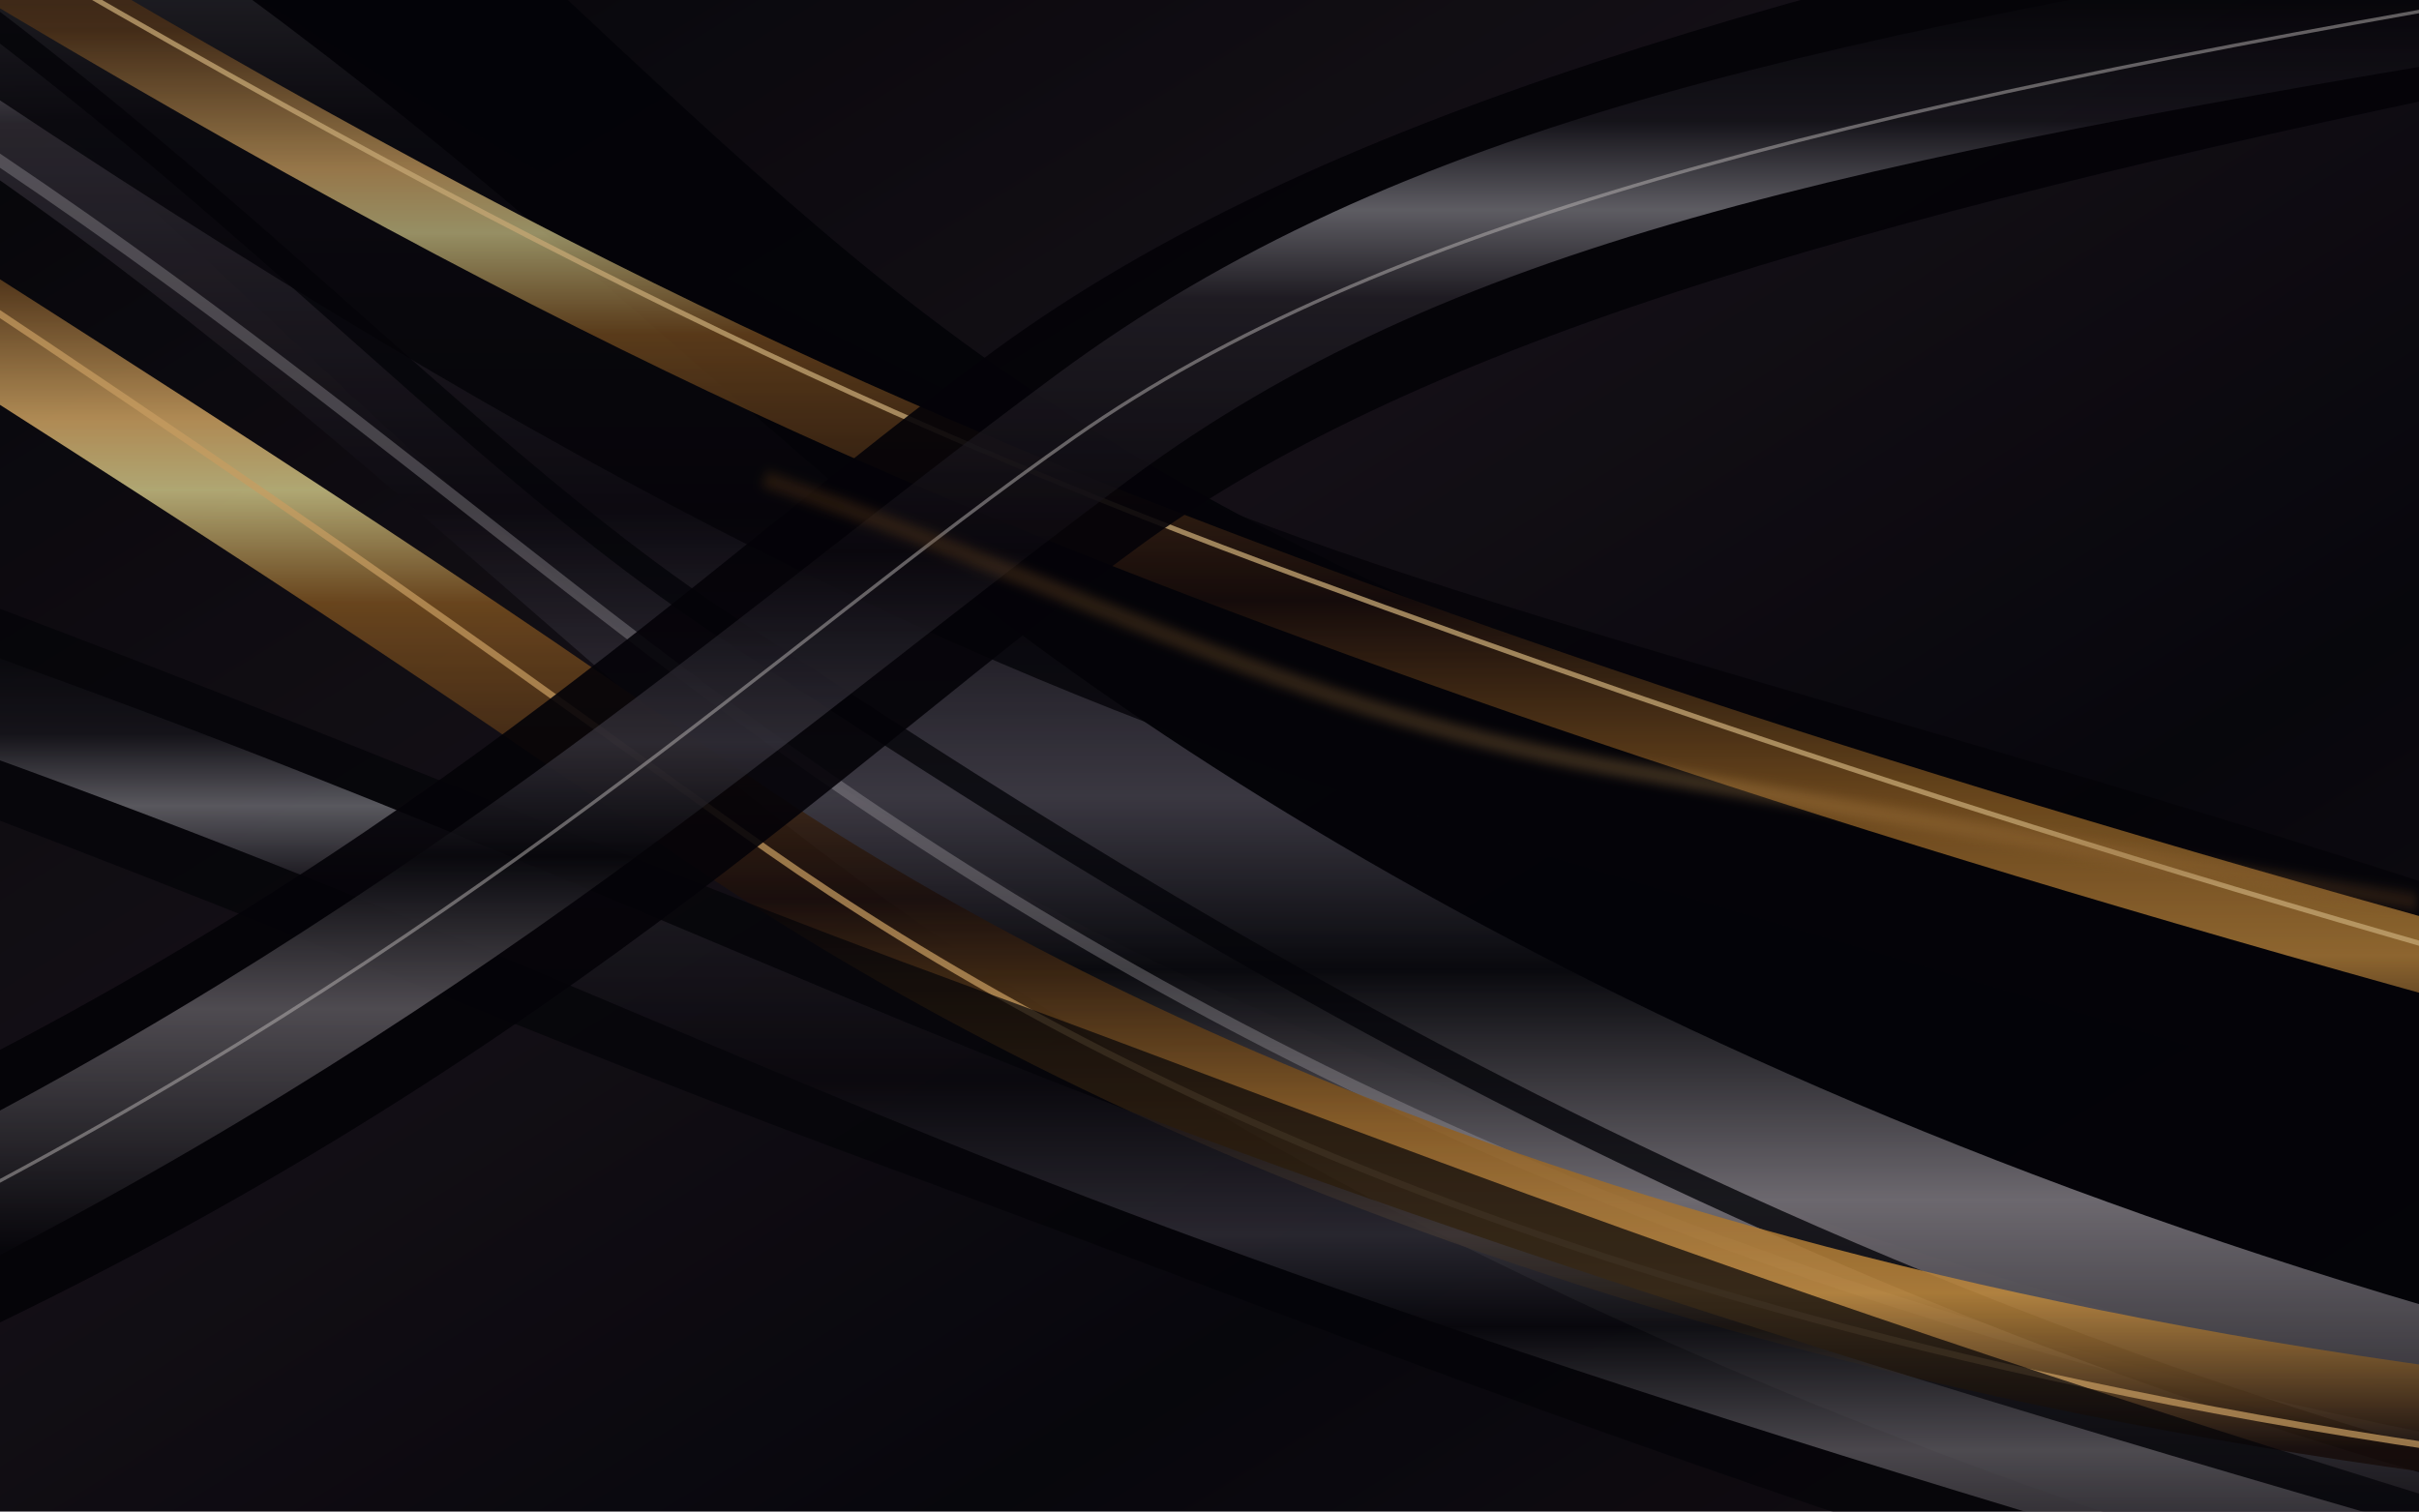
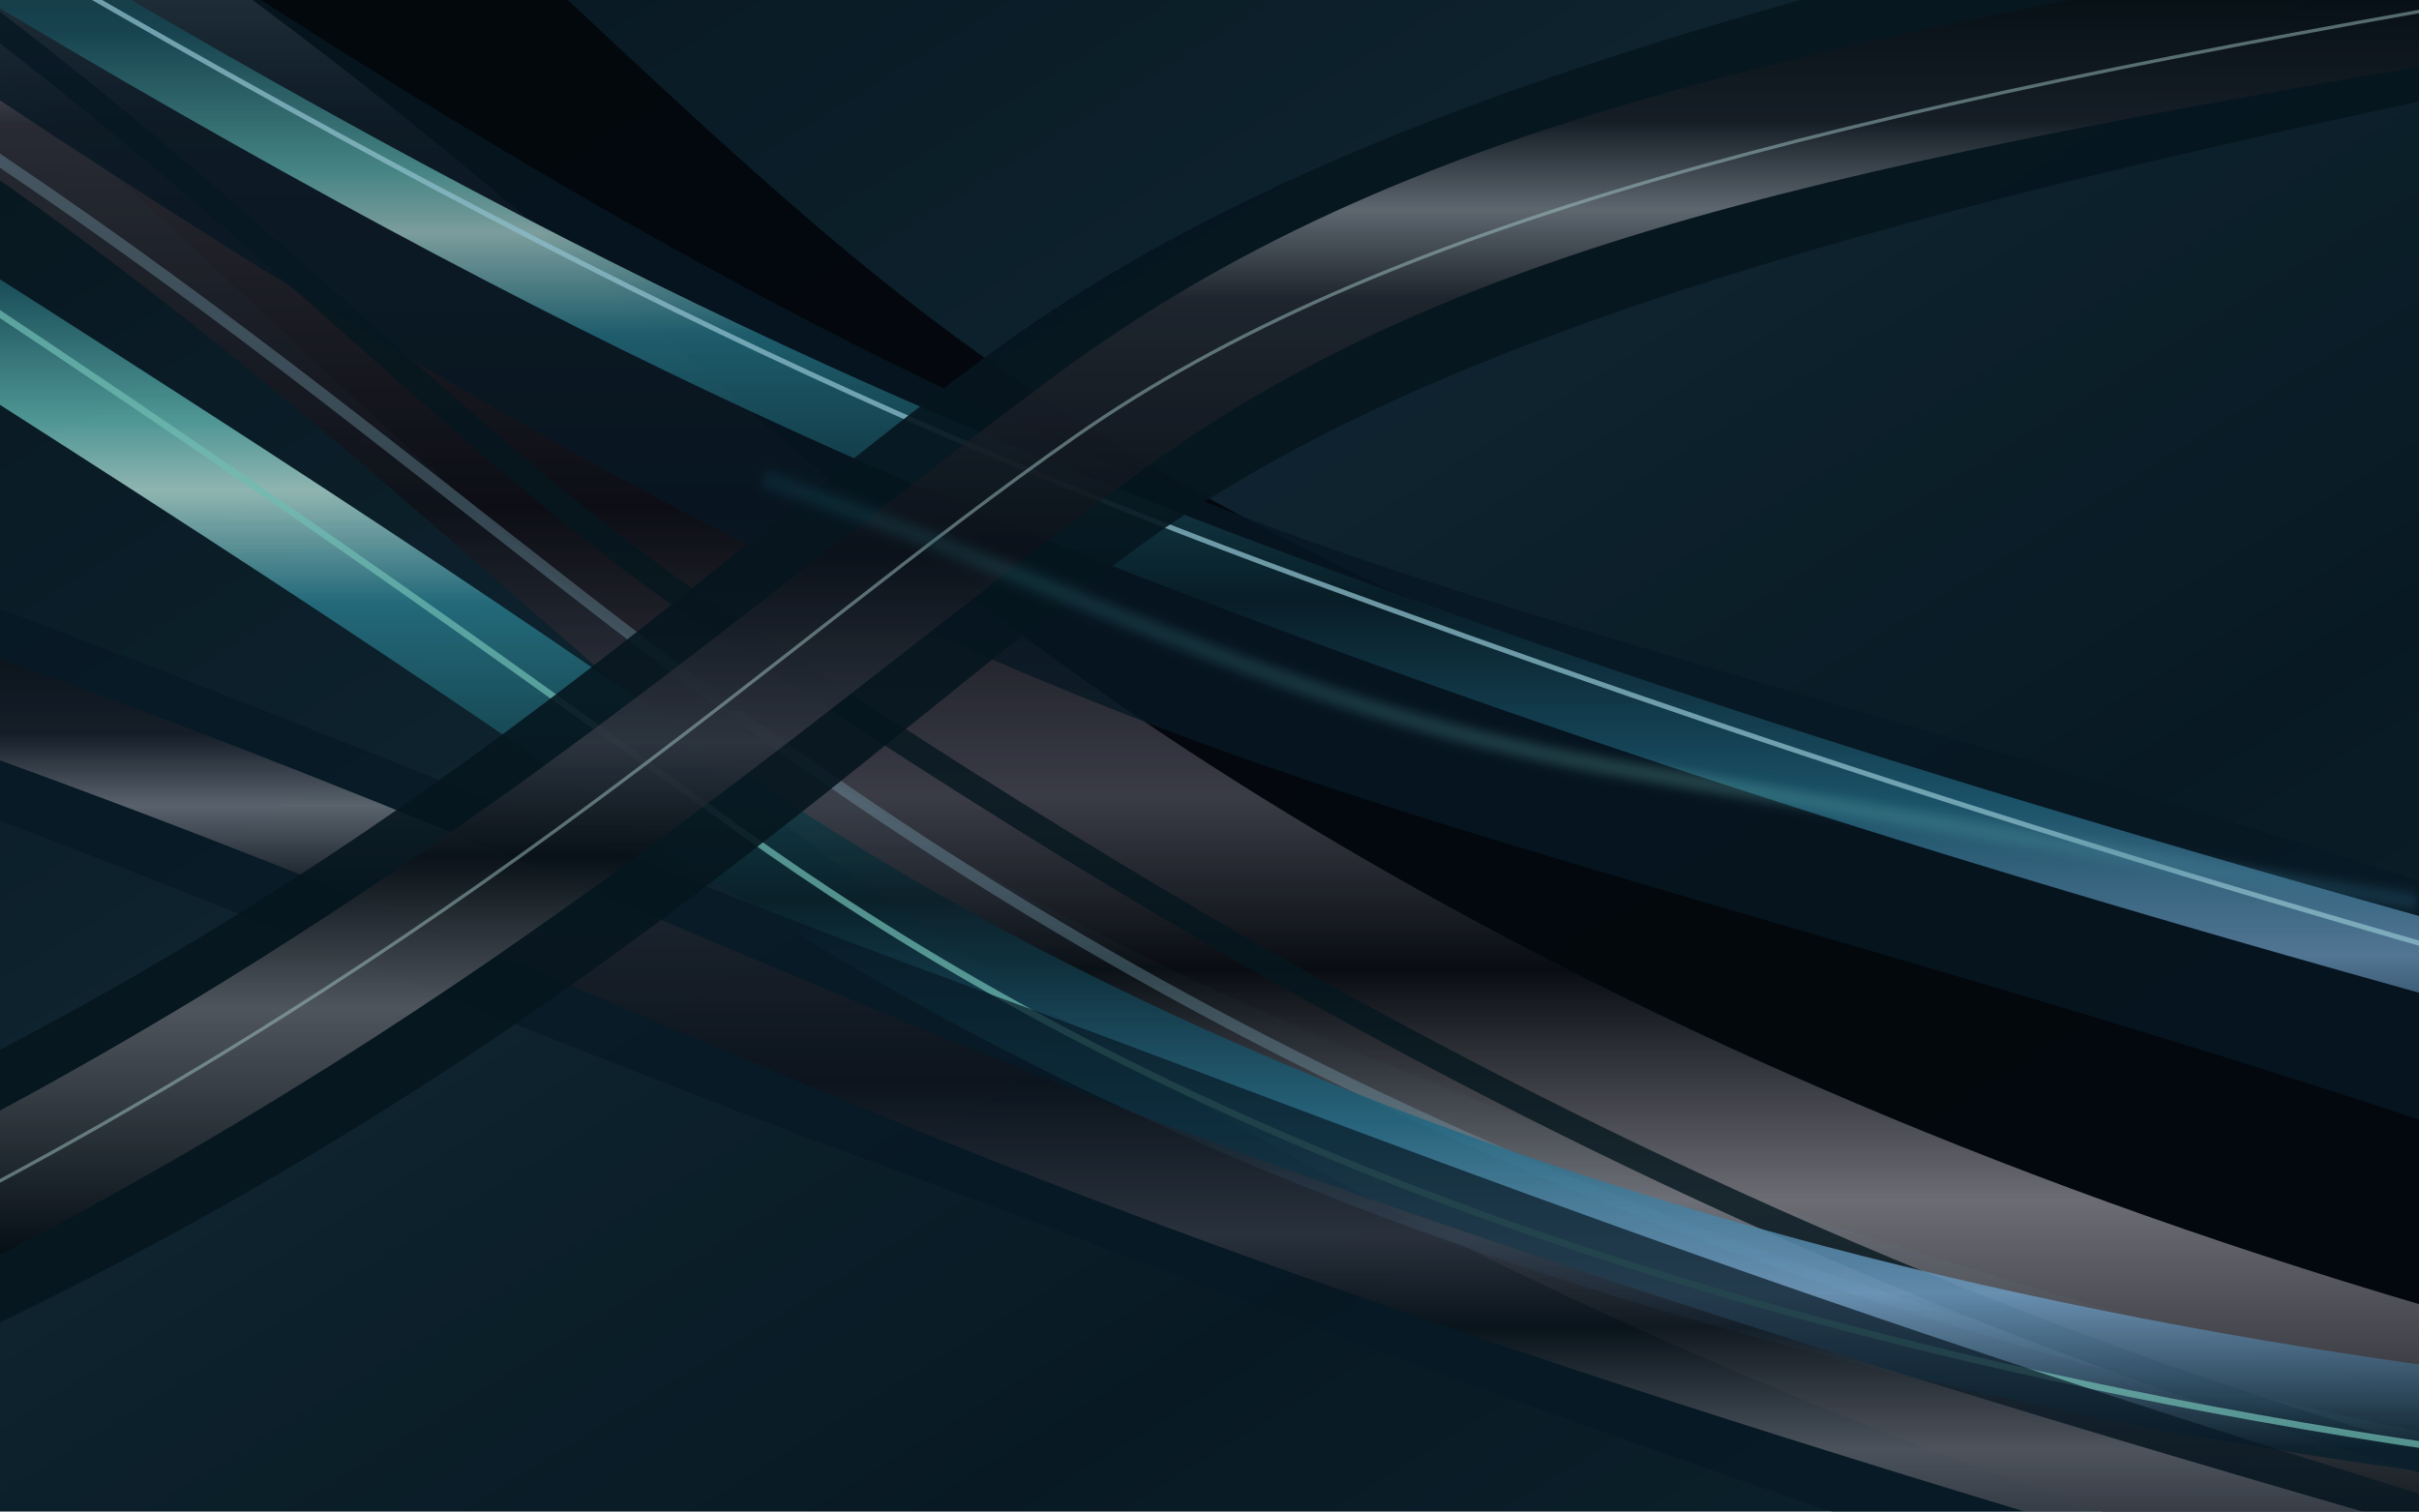
<svg xmlns="http://www.w3.org/2000/svg" viewBox="0 0 1440 900" preserveAspectRatio="xMidYMid slice">
  <defs>
    <linearGradient id="back" x1="0" y1="0" x2="1" y2="1">
-       <stop stop-color="#040408" />
-       <stop offset=".4" stop-color="#181219" />
-       <stop offset=".7" stop-color="#07060c" />
-       <stop offset="1" stop-color="#181015" />
+       <stop stop-color="#06141d" />
+       <stop offset=".4" stop-color="#102733" />
+       <stop offset=".7" stop-color="#081923" />
+       <stop offset="1" stop-color="#0e2732" />
    </linearGradient>
    <linearGradient id="metal" x1="0" y1="0" x2="0" y2="1">
      <stop stop-color="#040407" />
      <stop offset=".11" stop-color="#26242c" />
      <stop offset=".18" stop-color="#c2c1c9" />
      <stop offset=".25" stop-color="#39343d" />
      <stop offset=".45" stop-color="#100c13" />
      <stop offset=".6" stop-color="#55515d" />
      <stop offset=".69" stop-color="#0b0b0f" />
      <stop offset=".81" stop-color="#a19ba2" />
      <stop offset="1" stop-color="#08070c" />
    </linearGradient>
-     <linearGradient id="gold" x1="0" y1="0" x2="0" y2="1">
-       <stop stop-color="#24120b" />
-       <stop offset=".16" stop-color="#684019" />
-       <stop offset=".27" stop-color="#ffc976" />
-       <stop offset=".32" stop-color="#fff3a4" />
-       <stop offset=".4" stop-color="#956024" />
-       <stop offset=".61" stop-color="#20100b" />
-       <stop offset=".77" stop-color="#b47729" />
-       <stop offset=".89" stop-color="#f2ad4b" />
-       <stop offset="1" stop-color="#1b0e0a" />
+     <linearGradient id="brand" x1="0" y1="0" x2="0" y2="1">
+       <stop stop-color="#091b23" />
+       <stop offset=".16" stop-color="#195b68" />
+       <stop offset=".27" stop-color="#70d2cb" />
+       <stop offset=".32" stop-color="#d0fff5" />
+       <stop offset=".4" stop-color="#2f8fa2" />
+       <stop offset=".61" stop-color="#09222b" />
+       <stop offset=".77" stop-color="#297e9d" />
+       <stop offset=".89" stop-color="#89bce9" />
+       <stop offset="1" stop-color="#0b2230" />
    </linearGradient>
-     <linearGradient id="edge" x1="0" y1="0" x2="1" y2="0">
-       <stop stop-color="#8d5418" />
-       <stop offset=".5" stop-color="#ffc36b" />
-       <stop offset="1" stop-color="#7a4216" />
+     <linearGradient id="accent-edge" x1="0" y1="0" x2="1" y2="0">
+       <stop stop-color="#165c6d" />
+       <stop offset=".5" stop-color="#8ce8db" />
+       <stop offset="1" stop-color="#2368a2" />
    </linearGradient>
    <filter id="soft">
      <feGaussianBlur stdDeviation="10" />
    </filter>
    <filter id="glow">
      <feGaussianBlur stdDeviation="3" />
    </filter>
  </defs>
  <rect width="1440" height="900" fill="url(#back)" />
  <path d="M-320 -340 C50 -140 245 115 465 285 S990 594 1770 780" stroke="#010106" stroke-width="260" fill="none" opacity=".96" />
  <path d="M-380 -210 C50 -10 238 183 460 372 S1080 800 1690 930" stroke="url(#metal)" stroke-width="175" fill="none" opacity=".85" />
-   <path d="M-420 -140 C0 55 202 250 422 413 S1010 802 1640 890" stroke="#d6d2d8" stroke-width="7" fill="none" opacity=".35" />
-   <path d="M-330 -195 C75 20 227 239 435 375 S1080 810 1690 930" stroke="#030207" stroke-width="15" fill="none" opacity=".8" />
-   <path d="M-280 26 C90 260 232 351 409 475 S940 795 1570 860" stroke="url(#gold)" stroke-width="63" fill="none" opacity=".87" />
-   <path d="M-280 4 C115 258 260 365 440 494 S950 809 1600 881" stroke="#ffc778" stroke-width="4" fill="none" opacity=".72" />
-   <path d="M-200 -160 C250 160 505 292 730 376 S1310 539 1680 680" stroke="#020106" stroke-width="135" fill="none" opacity=".8" />
-   <path d="M-130 -100 C285 158 516 260 763 352 S1293 533 1745 650" stroke="url(#gold)" stroke-width="44" fill="none" opacity=".74" />
-   <path d="M-150 -123 C270 132 520 250 776 344 S1288 524 1720 639" stroke="#fbd490" stroke-width="3" fill="none" opacity=".76" />
-   <path d="M-150 370 C160 482 330 560 560 644 S1030 828 1535 980" stroke="#020106" stroke-width="118" fill="none" opacity=".7" />
+   <path d="M-420 -140 C0 55 202 250 422 413 S1010 802 1640 890" stroke="#a1d5e4" stroke-width="7" fill="none" opacity=".35" />
+   <path d="M-330 -195 C75 20 227 239 435 375 S1080 810 1690 930" stroke="#04151d" stroke-width="15" fill="none" opacity=".8" />
+   <path d="M-280 26 C90 260 232 351 409 475 S940 795 1570 860" stroke="url(#brand)" stroke-width="63" fill="none" opacity=".87" />
+   <path d="M-280 4 C115 258 260 365 440 494 S950 809 1600 881" stroke="#8debdc" stroke-width="4" fill="none" opacity=".72" />
+   <path d="M-200 -160 C250 160 505 292 730 376 S1310 539 1680 680" stroke="#061723" stroke-width="135" fill="none" opacity=".8" />
+   <path d="M-130 -100 C285 158 516 260 763 352 S1293 533 1745 650" stroke="url(#brand)" stroke-width="44" fill="none" opacity=".74" />
+   <path d="M-150 -123 C270 132 520 250 776 344 S1288 524 1720 639" stroke="#b3ecfb" stroke-width="3" fill="none" opacity=".76" />
+   <path d="M-150 370 C160 482 330 560 560 644 S1030 828 1535 980" stroke="#061723" stroke-width="118" fill="none" opacity=".7" />
  <path d="M-150 370 C190 485 347 562 570 652 S1090 842 1580 979" stroke="url(#metal)" stroke-width="57" fill="none" opacity=".56" />
-   <path d="M-80 745 C280 580 460 395 635 267 S1080 61 1480 -22" stroke="#020006" stroke-width="145" fill="none" opacity=".9" />
+   <path d="M-80 745 C280 580 460 395 635 267 S1080 61 1480 -22" stroke="#04141d" stroke-width="145" fill="none" opacity=".9" />
  <path d="M-80 745 C260 579 455 399 651 254 S1088 59 1520 -12" stroke="url(#metal)" stroke-width="76" fill="none" opacity=".6" />
-   <path d="M-65 737 C285 560 460 386 640 260 S1090 66 1520 -7" stroke="#eee8e5" stroke-width="2" fill="none" opacity=".5" />
-   <path d="M455 285 C655 355 772 425 972 459 S1360 527 1560 555" stroke="url(#edge)" stroke-width="10" fill="none" filter="url(#glow)" opacity=".28" />
-   <rect width="1440" height="900" fill="#09070c" opacity=".23" />
+   <path d="M-65 737 C285 560 460 386 640 260 S1090 66 1520 -7" stroke="#d0f7f6" stroke-width="2" fill="none" opacity=".5" />
+   <path d="M455 285 C655 355 772 425 972 459 S1360 527 1560 555" stroke="url(#accent-edge)" stroke-width="10" fill="none" filter="url(#glow)" opacity=".28" />
+   <rect width="1440" height="900" fill="#071923" opacity=".23" />
</svg>
